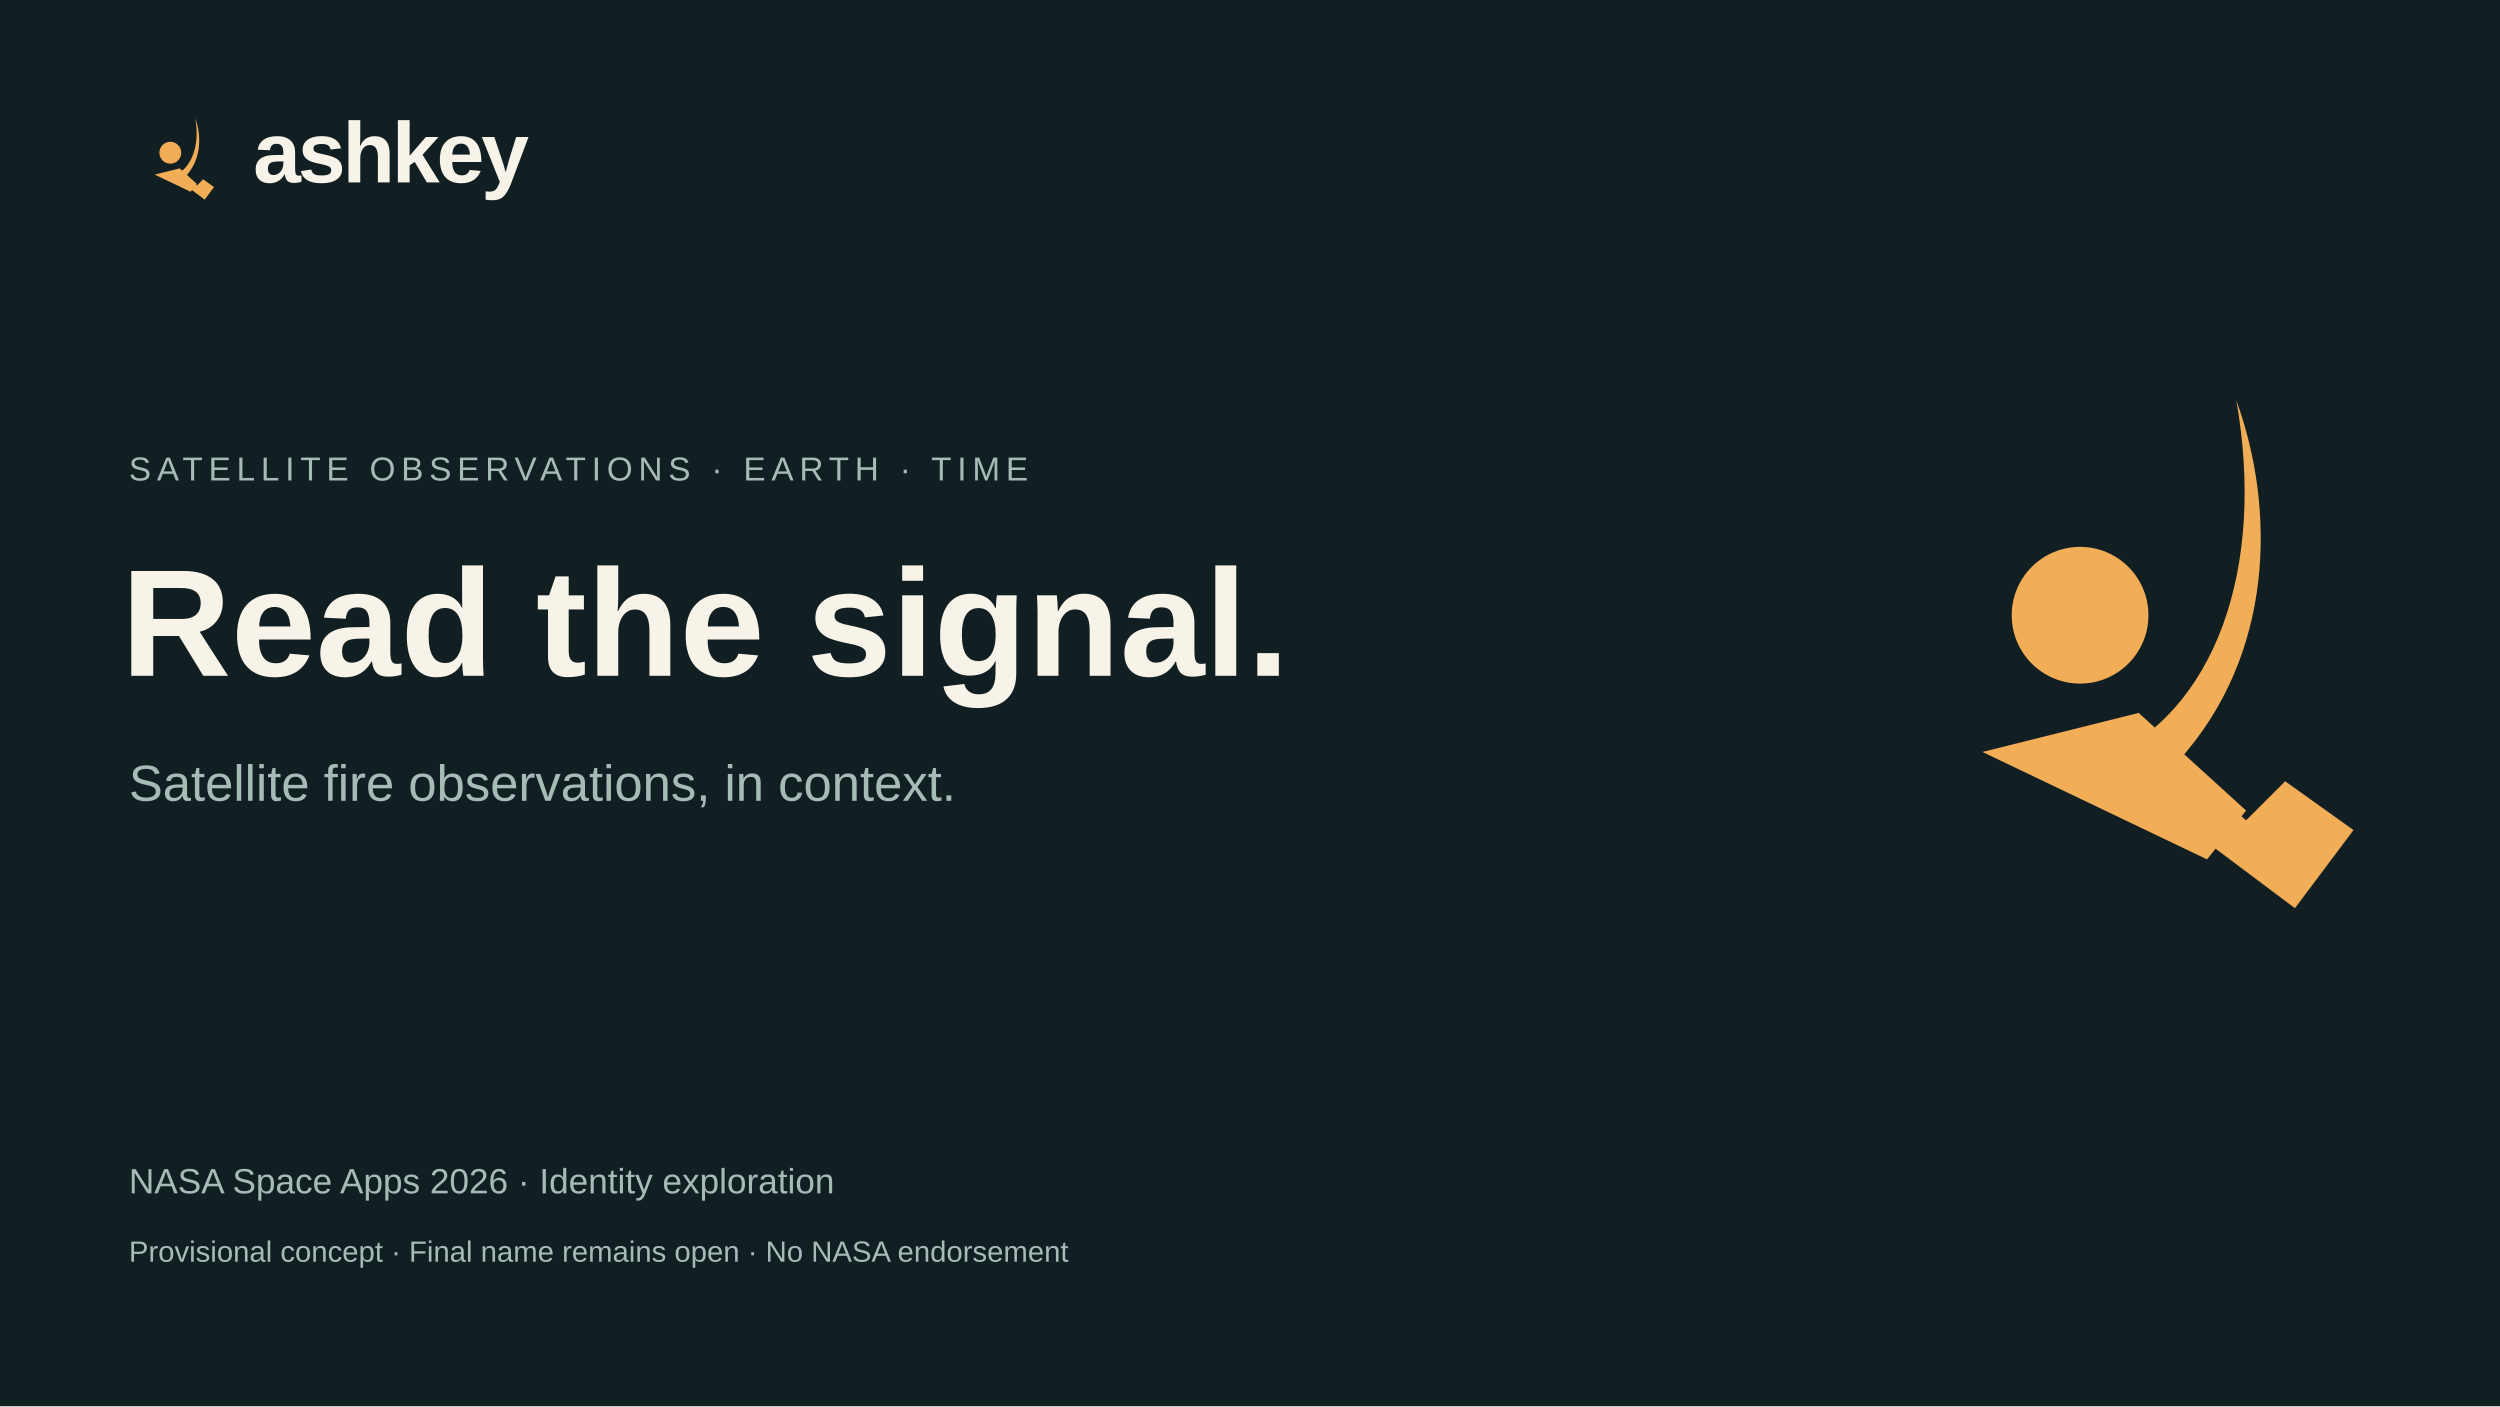
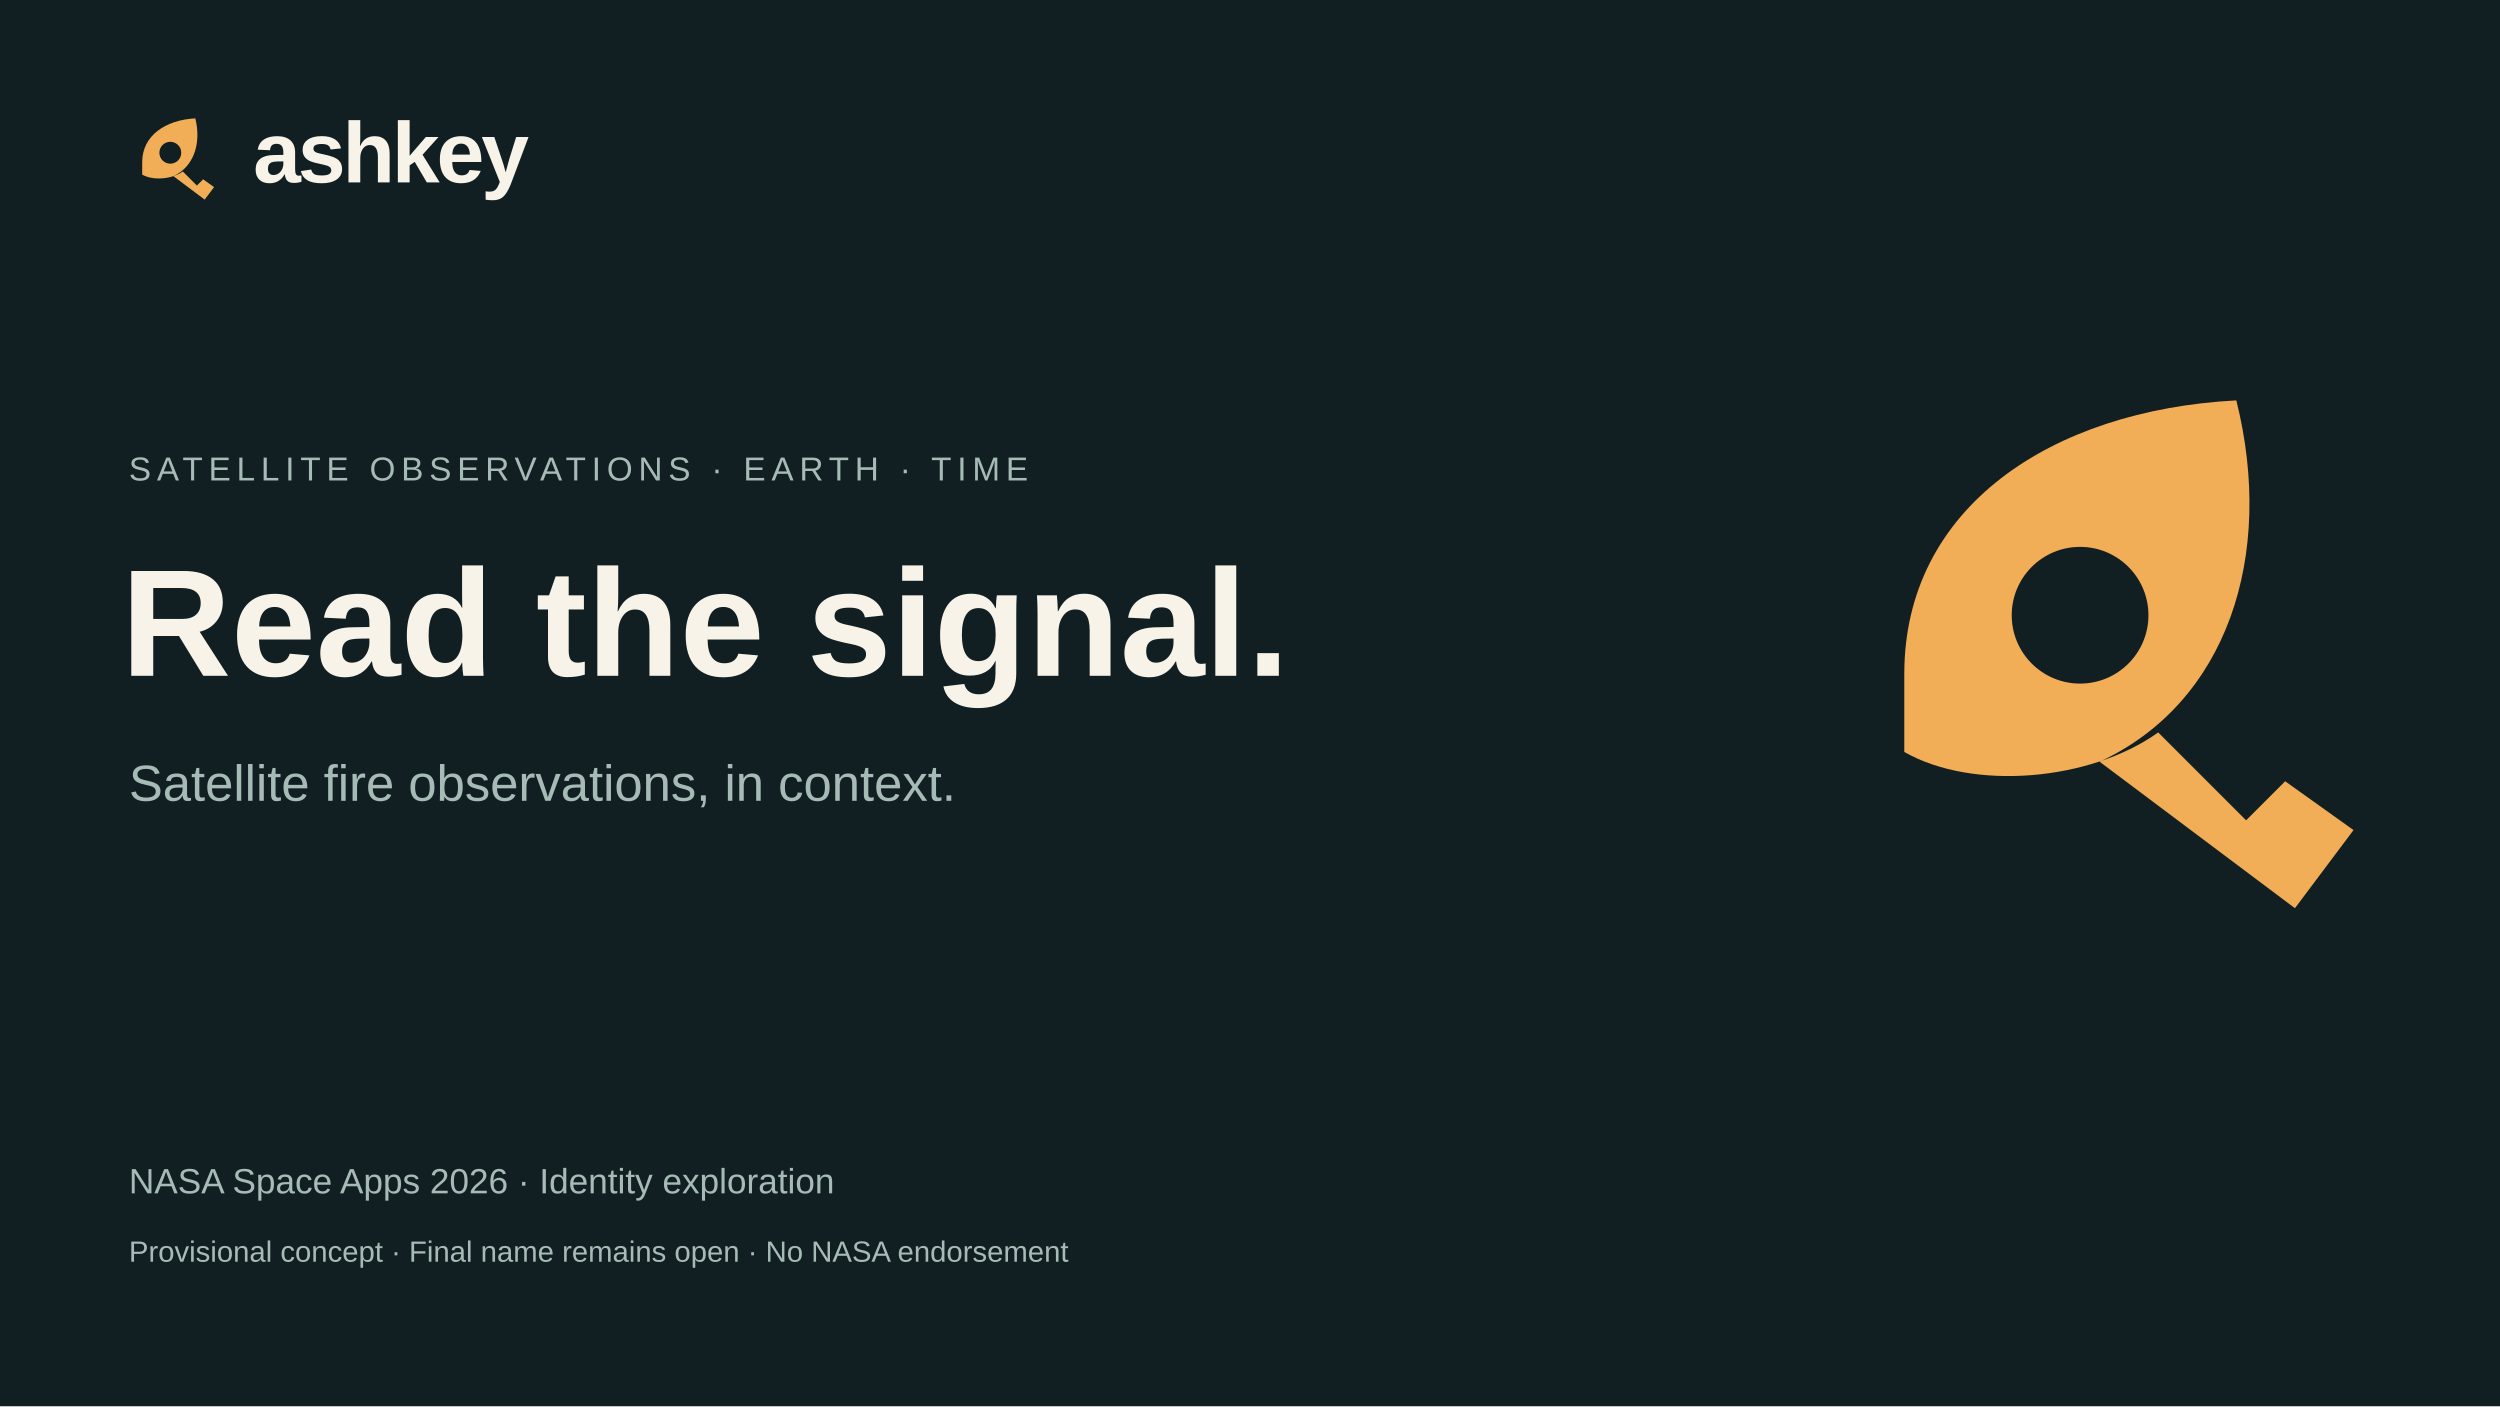
<svg xmlns="http://www.w3.org/2000/svg" width="1280" height="720" viewBox="0 0 1280 720" role="img" aria-label="Ashkey dark pitch cover concept">
  <rect width="1280" height="720" fill="#111f23" />
  <g transform="translate(64 55) scale(0.8)">
    <g transform="translate(0 0)">
-       <path fill="#f2ad57" fill-rule="evenodd" d="M10 35C10 18 24 8 45 7C48 24 43 39 31 44L51 59L57 51L50 46L46 50L39 44C49 33 49 18 45 7C24 8 10 18 10 35ZM22 29a7 7 0 1 0 14 0a7 7 0 1 0-14 0Z" />
-       <path d="M19 43L35 39L46 49L42 54Z" fill="#f2ad57" />
+       <path fill="#f2ad57" fill-rule="evenodd" d="M11 35C11 18 26 8 45 7C49 23 44 38 31 44L51 59L57 51L50 46L46 50L37 41C30 46 18 47 11 43ZM22 29a7 7 0 1 0 14 0a7 7 0 1 0-14 0Z" />
    </g>
    <text x="82" y="48" fill="#f7f3e8" font-family="Arial, sans-serif" font-size="55" font-weight="600" letter-spacing="-2">ashkey</text>
  </g>
  <text x="66" y="246" fill="#a7bbb6" font-family="Arial,sans-serif" font-size="17" letter-spacing="3">SATELLITE OBSERVATIONS · EARTH · TIME</text>
  <text x="62" y="346" fill="#f7f3e8" font-family="Arial, sans-serif" font-size="78" font-weight="600">Read the signal.</text>
  <text x="66" y="410" fill="#a7bbb6" font-family="Arial,sans-serif" font-size="26">Satellite fire observations, in context.</text>
  <text x="66" y="611" fill="#a7bbb6" font-family="Arial,sans-serif" font-size="18">NASA Space Apps 2026 · Identity exploration</text>
  <text x="66" y="646" fill="#a7bbb6" font-family="Arial,sans-serif" font-size="15">Provisional concept · Final name remains open · No NASA endorsement</text>
  <g transform="translate(920 170) scale(5)">
-     <path fill="#f2ad57" fill-rule="evenodd" d="M10 35C10 18 24 8 45 7C48 24 43 39 31 44L51 59L57 51L50 46L46 50L39 44C49 33 49 18 45 7C24 8 10 18 10 35ZM22 29a7 7 0 1 0 14 0a7 7 0 1 0-14 0Z" />
-     <path d="M19 43L35 39L46 49L42 54Z" fill="#f2ad57" />
+     <path fill="#f2ad57" fill-rule="evenodd" d="M11 35C11 18 26 8 45 7C49 23 44 38 31 44L51 59L57 51L50 46L46 50L37 41C30 46 18 47 11 43ZM22 29a7 7 0 1 0 14 0a7 7 0 1 0-14 0Z" />
  </g>
</svg>
